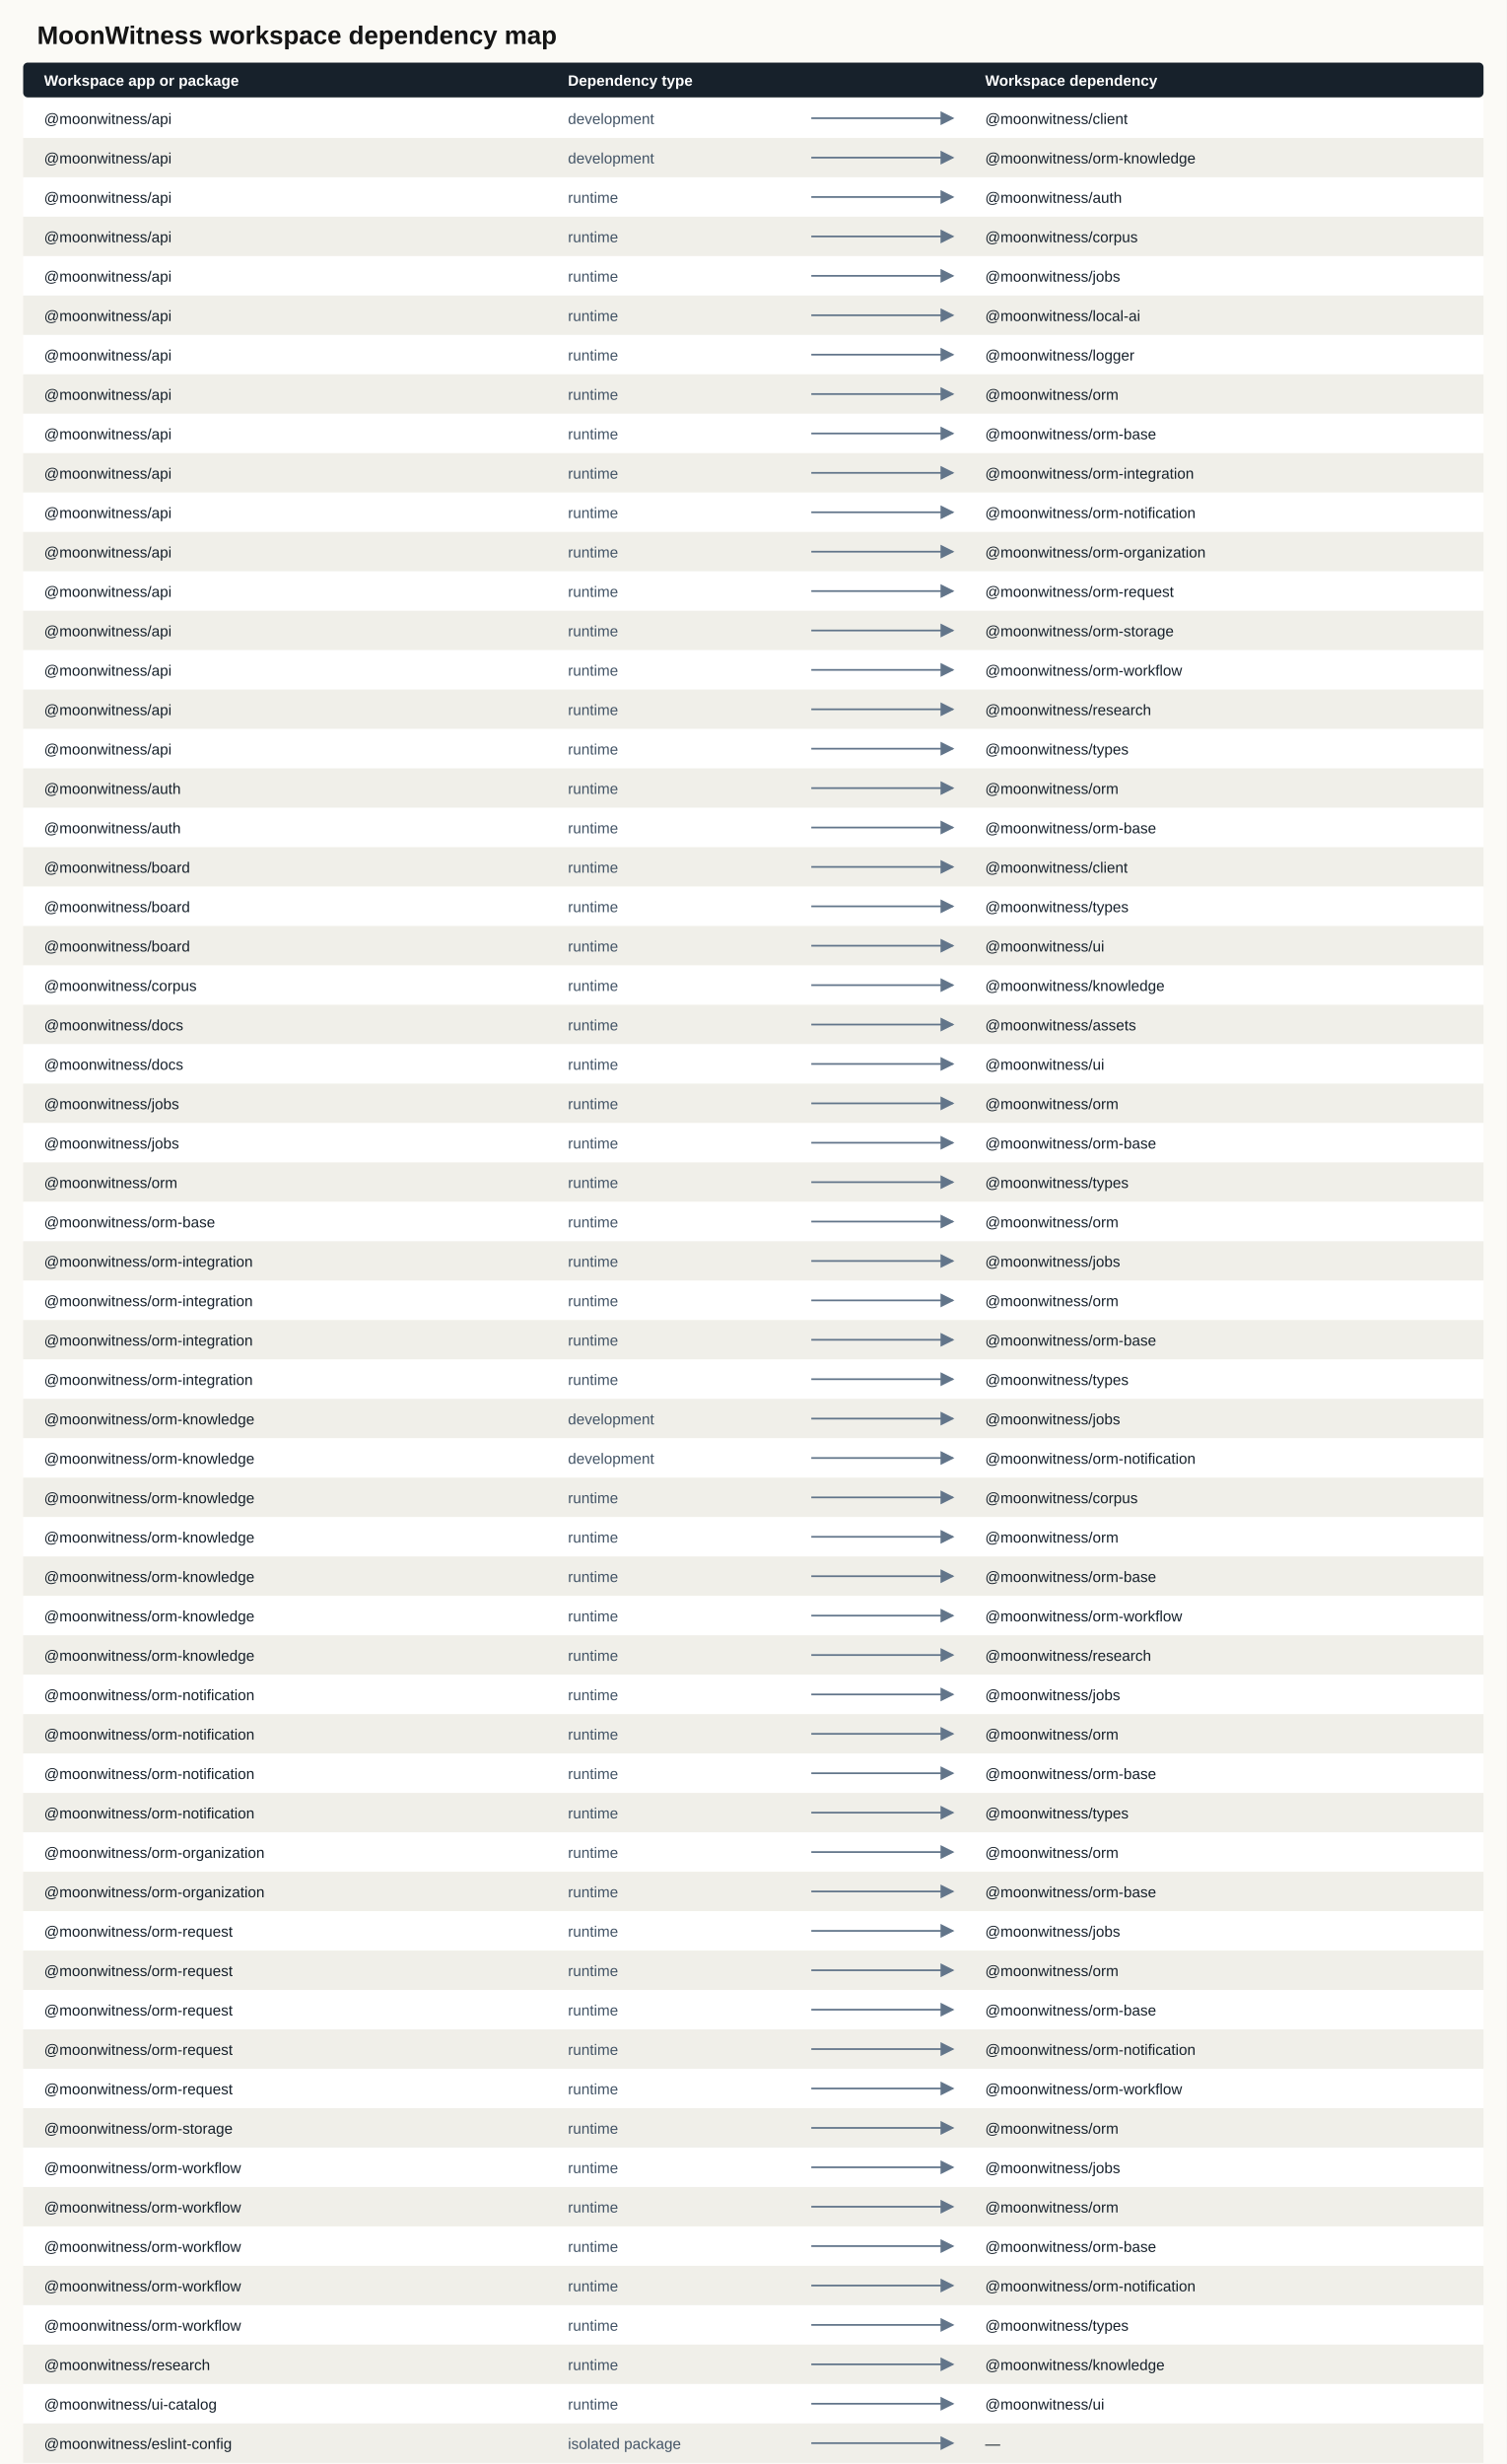
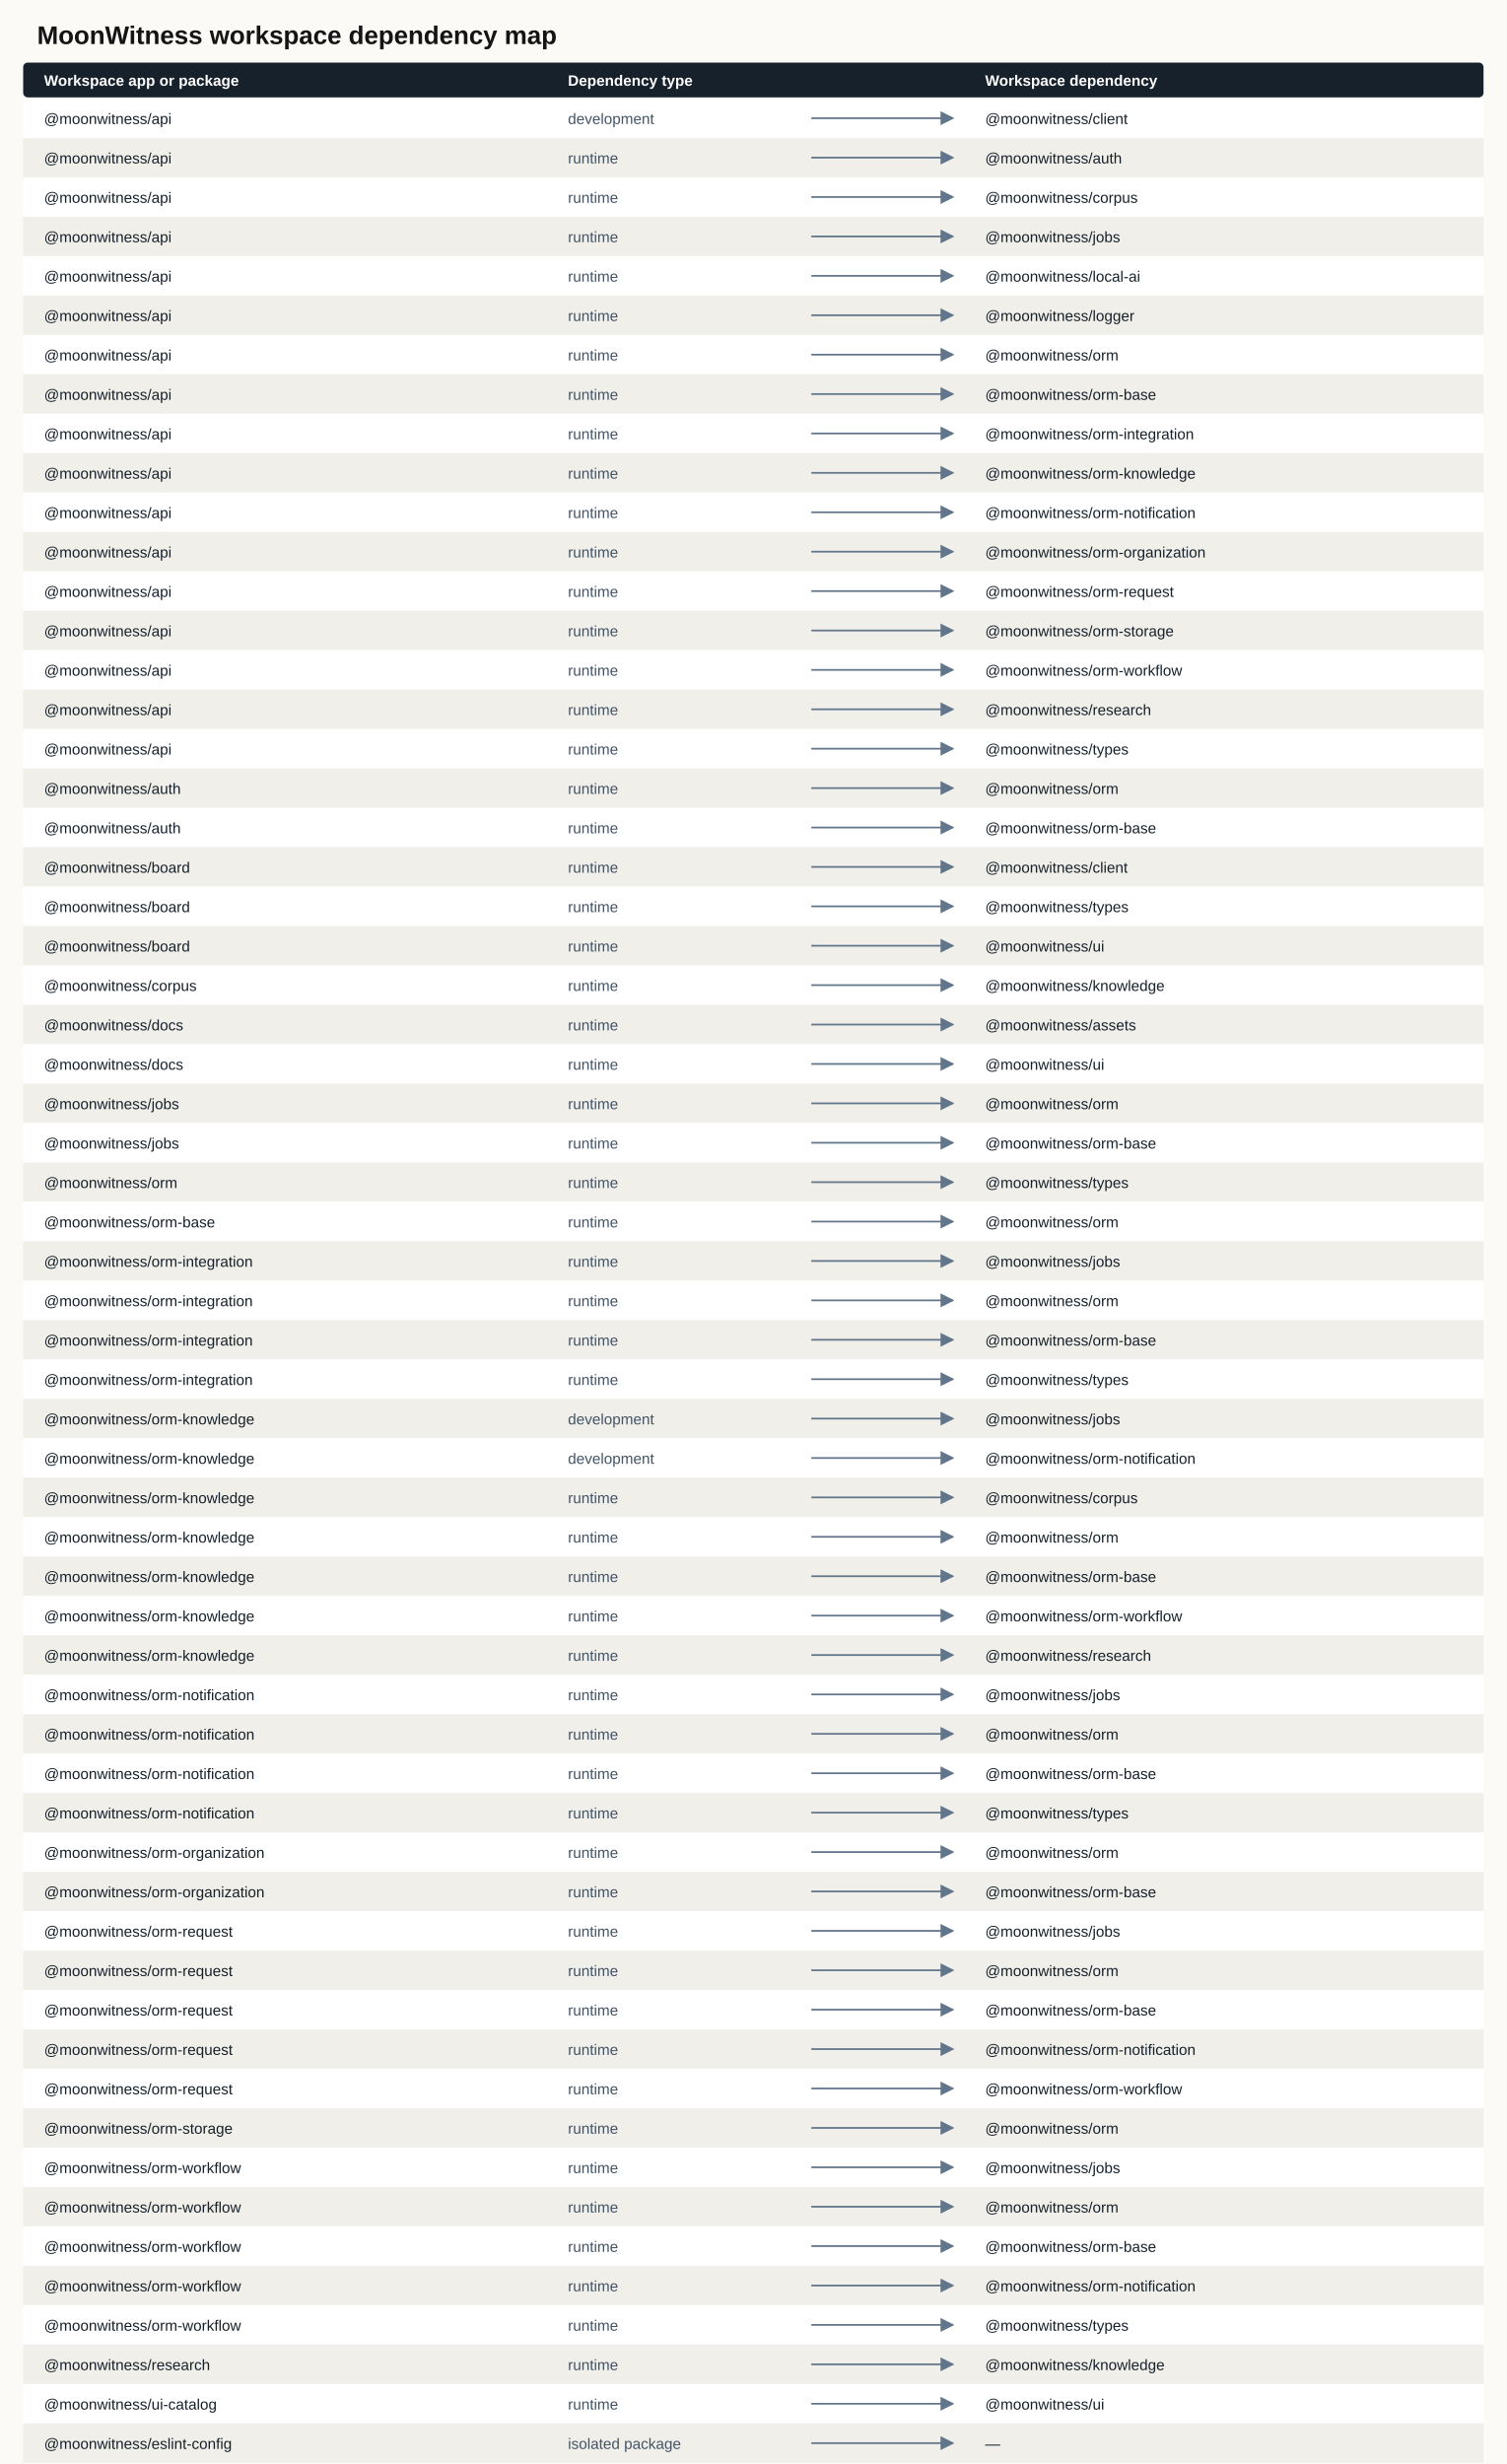
<svg xmlns="http://www.w3.org/2000/svg" viewBox="0 0 1300 2126" role="img" aria-labelledby="diagram-title diagram-description">
  <rect width="100%" height="100%" fill="#fbfaf6" />
  <text x="32" y="38" fill="#141414" font-family="Arial,sans-serif" font-size="22" font-weight="700">MoonWitness workspace dependency map</text>
  <defs>
    <marker id="arrow" markerWidth="8" markerHeight="8" refX="7" refY="4" orient="auto">
      <path d="M 0 0 L 8 4 L 0 8 z" fill="#62758a" />
    </marker>
  </defs>
  <rect x="20" y="54" width="1260" height="30" rx="4" fill="#17212b" />
  <text x="38" y="74" fill="#ffffff" font-family="Arial,sans-serif" font-size="13" font-weight="700">Workspace app or package</text>
  <text x="490" y="74" fill="#ffffff" font-family="Arial,sans-serif" font-size="13" font-weight="700">Dependency type</text>
  <text x="850" y="74" fill="#ffffff" font-family="Arial,sans-serif" font-size="13" font-weight="700">Workspace dependency</text>
  <g>
    <rect x="20" y="85" width="1260" height="34" fill="#ffffff" />
    <text x="38" y="107" fill="#17212b" font-family="Arial,sans-serif" font-size="13">@moonwitness/api</text>
    <text x="490" y="107" fill="#435466" font-family="Arial,sans-serif" font-size="13">development</text>
    <path d="M 700 102 H 822" fill="none" stroke="#62758a" stroke-width="1.5" marker-end="url(#arrow)" />
    <text x="850" y="107" fill="#17212b" font-family="Arial,sans-serif" font-size="13">@moonwitness/client</text>
  </g>
  <g>
    <rect x="20" y="119" width="1260" height="34" fill="#f0efe9" />
    <text x="38" y="141" fill="#17212b" font-family="Arial,sans-serif" font-size="13">@moonwitness/api</text>
-     <text x="490" y="141" fill="#435466" font-family="Arial,sans-serif" font-size="13">development</text>
+     <text x="490" y="141" fill="#435466" font-family="Arial,sans-serif" font-size="13">runtime</text>
    <path d="M 700 136 H 822" fill="none" stroke="#62758a" stroke-width="1.5" marker-end="url(#arrow)" />
-     <text x="850" y="141" fill="#17212b" font-family="Arial,sans-serif" font-size="13">@moonwitness/orm-knowledge</text>
+     <text x="850" y="141" fill="#17212b" font-family="Arial,sans-serif" font-size="13">@moonwitness/auth</text>
  </g>
  <g>
    <rect x="20" y="153" width="1260" height="34" fill="#ffffff" />
    <text x="38" y="175" fill="#17212b" font-family="Arial,sans-serif" font-size="13">@moonwitness/api</text>
    <text x="490" y="175" fill="#435466" font-family="Arial,sans-serif" font-size="13">runtime</text>
    <path d="M 700 170 H 822" fill="none" stroke="#62758a" stroke-width="1.5" marker-end="url(#arrow)" />
-     <text x="850" y="175" fill="#17212b" font-family="Arial,sans-serif" font-size="13">@moonwitness/auth</text>
+     <text x="850" y="175" fill="#17212b" font-family="Arial,sans-serif" font-size="13">@moonwitness/corpus</text>
  </g>
  <g>
    <rect x="20" y="187" width="1260" height="34" fill="#f0efe9" />
    <text x="38" y="209" fill="#17212b" font-family="Arial,sans-serif" font-size="13">@moonwitness/api</text>
    <text x="490" y="209" fill="#435466" font-family="Arial,sans-serif" font-size="13">runtime</text>
    <path d="M 700 204 H 822" fill="none" stroke="#62758a" stroke-width="1.5" marker-end="url(#arrow)" />
-     <text x="850" y="209" fill="#17212b" font-family="Arial,sans-serif" font-size="13">@moonwitness/corpus</text>
+     <text x="850" y="209" fill="#17212b" font-family="Arial,sans-serif" font-size="13">@moonwitness/jobs</text>
  </g>
  <g>
    <rect x="20" y="221" width="1260" height="34" fill="#ffffff" />
    <text x="38" y="243" fill="#17212b" font-family="Arial,sans-serif" font-size="13">@moonwitness/api</text>
    <text x="490" y="243" fill="#435466" font-family="Arial,sans-serif" font-size="13">runtime</text>
    <path d="M 700 238 H 822" fill="none" stroke="#62758a" stroke-width="1.5" marker-end="url(#arrow)" />
-     <text x="850" y="243" fill="#17212b" font-family="Arial,sans-serif" font-size="13">@moonwitness/jobs</text>
+     <text x="850" y="243" fill="#17212b" font-family="Arial,sans-serif" font-size="13">@moonwitness/local-ai</text>
  </g>
  <g>
    <rect x="20" y="255" width="1260" height="34" fill="#f0efe9" />
    <text x="38" y="277" fill="#17212b" font-family="Arial,sans-serif" font-size="13">@moonwitness/api</text>
    <text x="490" y="277" fill="#435466" font-family="Arial,sans-serif" font-size="13">runtime</text>
    <path d="M 700 272 H 822" fill="none" stroke="#62758a" stroke-width="1.5" marker-end="url(#arrow)" />
-     <text x="850" y="277" fill="#17212b" font-family="Arial,sans-serif" font-size="13">@moonwitness/local-ai</text>
+     <text x="850" y="277" fill="#17212b" font-family="Arial,sans-serif" font-size="13">@moonwitness/logger</text>
  </g>
  <g>
    <rect x="20" y="289" width="1260" height="34" fill="#ffffff" />
    <text x="38" y="311" fill="#17212b" font-family="Arial,sans-serif" font-size="13">@moonwitness/api</text>
    <text x="490" y="311" fill="#435466" font-family="Arial,sans-serif" font-size="13">runtime</text>
    <path d="M 700 306 H 822" fill="none" stroke="#62758a" stroke-width="1.5" marker-end="url(#arrow)" />
-     <text x="850" y="311" fill="#17212b" font-family="Arial,sans-serif" font-size="13">@moonwitness/logger</text>
+     <text x="850" y="311" fill="#17212b" font-family="Arial,sans-serif" font-size="13">@moonwitness/orm</text>
  </g>
  <g>
    <rect x="20" y="323" width="1260" height="34" fill="#f0efe9" />
    <text x="38" y="345" fill="#17212b" font-family="Arial,sans-serif" font-size="13">@moonwitness/api</text>
    <text x="490" y="345" fill="#435466" font-family="Arial,sans-serif" font-size="13">runtime</text>
    <path d="M 700 340 H 822" fill="none" stroke="#62758a" stroke-width="1.5" marker-end="url(#arrow)" />
-     <text x="850" y="345" fill="#17212b" font-family="Arial,sans-serif" font-size="13">@moonwitness/orm</text>
+     <text x="850" y="345" fill="#17212b" font-family="Arial,sans-serif" font-size="13">@moonwitness/orm-base</text>
  </g>
  <g>
    <rect x="20" y="357" width="1260" height="34" fill="#ffffff" />
    <text x="38" y="379" fill="#17212b" font-family="Arial,sans-serif" font-size="13">@moonwitness/api</text>
    <text x="490" y="379" fill="#435466" font-family="Arial,sans-serif" font-size="13">runtime</text>
    <path d="M 700 374 H 822" fill="none" stroke="#62758a" stroke-width="1.5" marker-end="url(#arrow)" />
-     <text x="850" y="379" fill="#17212b" font-family="Arial,sans-serif" font-size="13">@moonwitness/orm-base</text>
+     <text x="850" y="379" fill="#17212b" font-family="Arial,sans-serif" font-size="13">@moonwitness/orm-integration</text>
  </g>
  <g>
    <rect x="20" y="391" width="1260" height="34" fill="#f0efe9" />
    <text x="38" y="413" fill="#17212b" font-family="Arial,sans-serif" font-size="13">@moonwitness/api</text>
    <text x="490" y="413" fill="#435466" font-family="Arial,sans-serif" font-size="13">runtime</text>
    <path d="M 700 408 H 822" fill="none" stroke="#62758a" stroke-width="1.5" marker-end="url(#arrow)" />
-     <text x="850" y="413" fill="#17212b" font-family="Arial,sans-serif" font-size="13">@moonwitness/orm-integration</text>
+     <text x="850" y="413" fill="#17212b" font-family="Arial,sans-serif" font-size="13">@moonwitness/orm-knowledge</text>
  </g>
  <g>
    <rect x="20" y="425" width="1260" height="34" fill="#ffffff" />
    <text x="38" y="447" fill="#17212b" font-family="Arial,sans-serif" font-size="13">@moonwitness/api</text>
    <text x="490" y="447" fill="#435466" font-family="Arial,sans-serif" font-size="13">runtime</text>
    <path d="M 700 442 H 822" fill="none" stroke="#62758a" stroke-width="1.5" marker-end="url(#arrow)" />
    <text x="850" y="447" fill="#17212b" font-family="Arial,sans-serif" font-size="13">@moonwitness/orm-notification</text>
  </g>
  <g>
    <rect x="20" y="459" width="1260" height="34" fill="#f0efe9" />
    <text x="38" y="481" fill="#17212b" font-family="Arial,sans-serif" font-size="13">@moonwitness/api</text>
    <text x="490" y="481" fill="#435466" font-family="Arial,sans-serif" font-size="13">runtime</text>
    <path d="M 700 476 H 822" fill="none" stroke="#62758a" stroke-width="1.5" marker-end="url(#arrow)" />
    <text x="850" y="481" fill="#17212b" font-family="Arial,sans-serif" font-size="13">@moonwitness/orm-organization</text>
  </g>
  <g>
    <rect x="20" y="493" width="1260" height="34" fill="#ffffff" />
    <text x="38" y="515" fill="#17212b" font-family="Arial,sans-serif" font-size="13">@moonwitness/api</text>
    <text x="490" y="515" fill="#435466" font-family="Arial,sans-serif" font-size="13">runtime</text>
    <path d="M 700 510 H 822" fill="none" stroke="#62758a" stroke-width="1.5" marker-end="url(#arrow)" />
    <text x="850" y="515" fill="#17212b" font-family="Arial,sans-serif" font-size="13">@moonwitness/orm-request</text>
  </g>
  <g>
    <rect x="20" y="527" width="1260" height="34" fill="#f0efe9" />
    <text x="38" y="549" fill="#17212b" font-family="Arial,sans-serif" font-size="13">@moonwitness/api</text>
    <text x="490" y="549" fill="#435466" font-family="Arial,sans-serif" font-size="13">runtime</text>
    <path d="M 700 544 H 822" fill="none" stroke="#62758a" stroke-width="1.5" marker-end="url(#arrow)" />
    <text x="850" y="549" fill="#17212b" font-family="Arial,sans-serif" font-size="13">@moonwitness/orm-storage</text>
  </g>
  <g>
    <rect x="20" y="561" width="1260" height="34" fill="#ffffff" />
    <text x="38" y="583" fill="#17212b" font-family="Arial,sans-serif" font-size="13">@moonwitness/api</text>
    <text x="490" y="583" fill="#435466" font-family="Arial,sans-serif" font-size="13">runtime</text>
    <path d="M 700 578 H 822" fill="none" stroke="#62758a" stroke-width="1.5" marker-end="url(#arrow)" />
    <text x="850" y="583" fill="#17212b" font-family="Arial,sans-serif" font-size="13">@moonwitness/orm-workflow</text>
  </g>
  <g>
    <rect x="20" y="595" width="1260" height="34" fill="#f0efe9" />
    <text x="38" y="617" fill="#17212b" font-family="Arial,sans-serif" font-size="13">@moonwitness/api</text>
    <text x="490" y="617" fill="#435466" font-family="Arial,sans-serif" font-size="13">runtime</text>
    <path d="M 700 612 H 822" fill="none" stroke="#62758a" stroke-width="1.5" marker-end="url(#arrow)" />
    <text x="850" y="617" fill="#17212b" font-family="Arial,sans-serif" font-size="13">@moonwitness/research</text>
  </g>
  <g>
    <rect x="20" y="629" width="1260" height="34" fill="#ffffff" />
    <text x="38" y="651" fill="#17212b" font-family="Arial,sans-serif" font-size="13">@moonwitness/api</text>
    <text x="490" y="651" fill="#435466" font-family="Arial,sans-serif" font-size="13">runtime</text>
    <path d="M 700 646 H 822" fill="none" stroke="#62758a" stroke-width="1.5" marker-end="url(#arrow)" />
    <text x="850" y="651" fill="#17212b" font-family="Arial,sans-serif" font-size="13">@moonwitness/types</text>
  </g>
  <g>
    <rect x="20" y="663" width="1260" height="34" fill="#f0efe9" />
    <text x="38" y="685" fill="#17212b" font-family="Arial,sans-serif" font-size="13">@moonwitness/auth</text>
    <text x="490" y="685" fill="#435466" font-family="Arial,sans-serif" font-size="13">runtime</text>
    <path d="M 700 680 H 822" fill="none" stroke="#62758a" stroke-width="1.5" marker-end="url(#arrow)" />
    <text x="850" y="685" fill="#17212b" font-family="Arial,sans-serif" font-size="13">@moonwitness/orm</text>
  </g>
  <g>
    <rect x="20" y="697" width="1260" height="34" fill="#ffffff" />
    <text x="38" y="719" fill="#17212b" font-family="Arial,sans-serif" font-size="13">@moonwitness/auth</text>
    <text x="490" y="719" fill="#435466" font-family="Arial,sans-serif" font-size="13">runtime</text>
    <path d="M 700 714 H 822" fill="none" stroke="#62758a" stroke-width="1.5" marker-end="url(#arrow)" />
    <text x="850" y="719" fill="#17212b" font-family="Arial,sans-serif" font-size="13">@moonwitness/orm-base</text>
  </g>
  <g>
    <rect x="20" y="731" width="1260" height="34" fill="#f0efe9" />
    <text x="38" y="753" fill="#17212b" font-family="Arial,sans-serif" font-size="13">@moonwitness/board</text>
    <text x="490" y="753" fill="#435466" font-family="Arial,sans-serif" font-size="13">runtime</text>
    <path d="M 700 748 H 822" fill="none" stroke="#62758a" stroke-width="1.5" marker-end="url(#arrow)" />
    <text x="850" y="753" fill="#17212b" font-family="Arial,sans-serif" font-size="13">@moonwitness/client</text>
  </g>
  <g>
    <rect x="20" y="765" width="1260" height="34" fill="#ffffff" />
    <text x="38" y="787" fill="#17212b" font-family="Arial,sans-serif" font-size="13">@moonwitness/board</text>
    <text x="490" y="787" fill="#435466" font-family="Arial,sans-serif" font-size="13">runtime</text>
    <path d="M 700 782 H 822" fill="none" stroke="#62758a" stroke-width="1.5" marker-end="url(#arrow)" />
    <text x="850" y="787" fill="#17212b" font-family="Arial,sans-serif" font-size="13">@moonwitness/types</text>
  </g>
  <g>
    <rect x="20" y="799" width="1260" height="34" fill="#f0efe9" />
    <text x="38" y="821" fill="#17212b" font-family="Arial,sans-serif" font-size="13">@moonwitness/board</text>
    <text x="490" y="821" fill="#435466" font-family="Arial,sans-serif" font-size="13">runtime</text>
    <path d="M 700 816 H 822" fill="none" stroke="#62758a" stroke-width="1.5" marker-end="url(#arrow)" />
    <text x="850" y="821" fill="#17212b" font-family="Arial,sans-serif" font-size="13">@moonwitness/ui</text>
  </g>
  <g>
    <rect x="20" y="833" width="1260" height="34" fill="#ffffff" />
    <text x="38" y="855" fill="#17212b" font-family="Arial,sans-serif" font-size="13">@moonwitness/corpus</text>
    <text x="490" y="855" fill="#435466" font-family="Arial,sans-serif" font-size="13">runtime</text>
    <path d="M 700 850 H 822" fill="none" stroke="#62758a" stroke-width="1.5" marker-end="url(#arrow)" />
    <text x="850" y="855" fill="#17212b" font-family="Arial,sans-serif" font-size="13">@moonwitness/knowledge</text>
  </g>
  <g>
    <rect x="20" y="867" width="1260" height="34" fill="#f0efe9" />
    <text x="38" y="889" fill="#17212b" font-family="Arial,sans-serif" font-size="13">@moonwitness/docs</text>
    <text x="490" y="889" fill="#435466" font-family="Arial,sans-serif" font-size="13">runtime</text>
    <path d="M 700 884 H 822" fill="none" stroke="#62758a" stroke-width="1.5" marker-end="url(#arrow)" />
    <text x="850" y="889" fill="#17212b" font-family="Arial,sans-serif" font-size="13">@moonwitness/assets</text>
  </g>
  <g>
    <rect x="20" y="901" width="1260" height="34" fill="#ffffff" />
    <text x="38" y="923" fill="#17212b" font-family="Arial,sans-serif" font-size="13">@moonwitness/docs</text>
    <text x="490" y="923" fill="#435466" font-family="Arial,sans-serif" font-size="13">runtime</text>
    <path d="M 700 918 H 822" fill="none" stroke="#62758a" stroke-width="1.5" marker-end="url(#arrow)" />
    <text x="850" y="923" fill="#17212b" font-family="Arial,sans-serif" font-size="13">@moonwitness/ui</text>
  </g>
  <g>
    <rect x="20" y="935" width="1260" height="34" fill="#f0efe9" />
    <text x="38" y="957" fill="#17212b" font-family="Arial,sans-serif" font-size="13">@moonwitness/jobs</text>
    <text x="490" y="957" fill="#435466" font-family="Arial,sans-serif" font-size="13">runtime</text>
    <path d="M 700 952 H 822" fill="none" stroke="#62758a" stroke-width="1.5" marker-end="url(#arrow)" />
    <text x="850" y="957" fill="#17212b" font-family="Arial,sans-serif" font-size="13">@moonwitness/orm</text>
  </g>
  <g>
    <rect x="20" y="969" width="1260" height="34" fill="#ffffff" />
    <text x="38" y="991" fill="#17212b" font-family="Arial,sans-serif" font-size="13">@moonwitness/jobs</text>
    <text x="490" y="991" fill="#435466" font-family="Arial,sans-serif" font-size="13">runtime</text>
    <path d="M 700 986 H 822" fill="none" stroke="#62758a" stroke-width="1.5" marker-end="url(#arrow)" />
    <text x="850" y="991" fill="#17212b" font-family="Arial,sans-serif" font-size="13">@moonwitness/orm-base</text>
  </g>
  <g>
    <rect x="20" y="1003" width="1260" height="34" fill="#f0efe9" />
    <text x="38" y="1025" fill="#17212b" font-family="Arial,sans-serif" font-size="13">@moonwitness/orm</text>
    <text x="490" y="1025" fill="#435466" font-family="Arial,sans-serif" font-size="13">runtime</text>
    <path d="M 700 1020 H 822" fill="none" stroke="#62758a" stroke-width="1.5" marker-end="url(#arrow)" />
    <text x="850" y="1025" fill="#17212b" font-family="Arial,sans-serif" font-size="13">@moonwitness/types</text>
  </g>
  <g>
    <rect x="20" y="1037" width="1260" height="34" fill="#ffffff" />
    <text x="38" y="1059" fill="#17212b" font-family="Arial,sans-serif" font-size="13">@moonwitness/orm-base</text>
    <text x="490" y="1059" fill="#435466" font-family="Arial,sans-serif" font-size="13">runtime</text>
    <path d="M 700 1054 H 822" fill="none" stroke="#62758a" stroke-width="1.5" marker-end="url(#arrow)" />
    <text x="850" y="1059" fill="#17212b" font-family="Arial,sans-serif" font-size="13">@moonwitness/orm</text>
  </g>
  <g>
    <rect x="20" y="1071" width="1260" height="34" fill="#f0efe9" />
    <text x="38" y="1093" fill="#17212b" font-family="Arial,sans-serif" font-size="13">@moonwitness/orm-integration</text>
    <text x="490" y="1093" fill="#435466" font-family="Arial,sans-serif" font-size="13">runtime</text>
    <path d="M 700 1088 H 822" fill="none" stroke="#62758a" stroke-width="1.5" marker-end="url(#arrow)" />
    <text x="850" y="1093" fill="#17212b" font-family="Arial,sans-serif" font-size="13">@moonwitness/jobs</text>
  </g>
  <g>
    <rect x="20" y="1105" width="1260" height="34" fill="#ffffff" />
    <text x="38" y="1127" fill="#17212b" font-family="Arial,sans-serif" font-size="13">@moonwitness/orm-integration</text>
    <text x="490" y="1127" fill="#435466" font-family="Arial,sans-serif" font-size="13">runtime</text>
    <path d="M 700 1122 H 822" fill="none" stroke="#62758a" stroke-width="1.5" marker-end="url(#arrow)" />
    <text x="850" y="1127" fill="#17212b" font-family="Arial,sans-serif" font-size="13">@moonwitness/orm</text>
  </g>
  <g>
    <rect x="20" y="1139" width="1260" height="34" fill="#f0efe9" />
    <text x="38" y="1161" fill="#17212b" font-family="Arial,sans-serif" font-size="13">@moonwitness/orm-integration</text>
    <text x="490" y="1161" fill="#435466" font-family="Arial,sans-serif" font-size="13">runtime</text>
    <path d="M 700 1156 H 822" fill="none" stroke="#62758a" stroke-width="1.5" marker-end="url(#arrow)" />
    <text x="850" y="1161" fill="#17212b" font-family="Arial,sans-serif" font-size="13">@moonwitness/orm-base</text>
  </g>
  <g>
    <rect x="20" y="1173" width="1260" height="34" fill="#ffffff" />
    <text x="38" y="1195" fill="#17212b" font-family="Arial,sans-serif" font-size="13">@moonwitness/orm-integration</text>
    <text x="490" y="1195" fill="#435466" font-family="Arial,sans-serif" font-size="13">runtime</text>
    <path d="M 700 1190 H 822" fill="none" stroke="#62758a" stroke-width="1.5" marker-end="url(#arrow)" />
    <text x="850" y="1195" fill="#17212b" font-family="Arial,sans-serif" font-size="13">@moonwitness/types</text>
  </g>
  <g>
    <rect x="20" y="1207" width="1260" height="34" fill="#f0efe9" />
    <text x="38" y="1229" fill="#17212b" font-family="Arial,sans-serif" font-size="13">@moonwitness/orm-knowledge</text>
    <text x="490" y="1229" fill="#435466" font-family="Arial,sans-serif" font-size="13">development</text>
    <path d="M 700 1224 H 822" fill="none" stroke="#62758a" stroke-width="1.5" marker-end="url(#arrow)" />
    <text x="850" y="1229" fill="#17212b" font-family="Arial,sans-serif" font-size="13">@moonwitness/jobs</text>
  </g>
  <g>
    <rect x="20" y="1241" width="1260" height="34" fill="#ffffff" />
    <text x="38" y="1263" fill="#17212b" font-family="Arial,sans-serif" font-size="13">@moonwitness/orm-knowledge</text>
    <text x="490" y="1263" fill="#435466" font-family="Arial,sans-serif" font-size="13">development</text>
    <path d="M 700 1258 H 822" fill="none" stroke="#62758a" stroke-width="1.5" marker-end="url(#arrow)" />
    <text x="850" y="1263" fill="#17212b" font-family="Arial,sans-serif" font-size="13">@moonwitness/orm-notification</text>
  </g>
  <g>
    <rect x="20" y="1275" width="1260" height="34" fill="#f0efe9" />
    <text x="38" y="1297" fill="#17212b" font-family="Arial,sans-serif" font-size="13">@moonwitness/orm-knowledge</text>
    <text x="490" y="1297" fill="#435466" font-family="Arial,sans-serif" font-size="13">runtime</text>
    <path d="M 700 1292 H 822" fill="none" stroke="#62758a" stroke-width="1.5" marker-end="url(#arrow)" />
    <text x="850" y="1297" fill="#17212b" font-family="Arial,sans-serif" font-size="13">@moonwitness/corpus</text>
  </g>
  <g>
    <rect x="20" y="1309" width="1260" height="34" fill="#ffffff" />
    <text x="38" y="1331" fill="#17212b" font-family="Arial,sans-serif" font-size="13">@moonwitness/orm-knowledge</text>
    <text x="490" y="1331" fill="#435466" font-family="Arial,sans-serif" font-size="13">runtime</text>
    <path d="M 700 1326 H 822" fill="none" stroke="#62758a" stroke-width="1.5" marker-end="url(#arrow)" />
    <text x="850" y="1331" fill="#17212b" font-family="Arial,sans-serif" font-size="13">@moonwitness/orm</text>
  </g>
  <g>
    <rect x="20" y="1343" width="1260" height="34" fill="#f0efe9" />
    <text x="38" y="1365" fill="#17212b" font-family="Arial,sans-serif" font-size="13">@moonwitness/orm-knowledge</text>
    <text x="490" y="1365" fill="#435466" font-family="Arial,sans-serif" font-size="13">runtime</text>
    <path d="M 700 1360 H 822" fill="none" stroke="#62758a" stroke-width="1.5" marker-end="url(#arrow)" />
    <text x="850" y="1365" fill="#17212b" font-family="Arial,sans-serif" font-size="13">@moonwitness/orm-base</text>
  </g>
  <g>
    <rect x="20" y="1377" width="1260" height="34" fill="#ffffff" />
    <text x="38" y="1399" fill="#17212b" font-family="Arial,sans-serif" font-size="13">@moonwitness/orm-knowledge</text>
    <text x="490" y="1399" fill="#435466" font-family="Arial,sans-serif" font-size="13">runtime</text>
    <path d="M 700 1394 H 822" fill="none" stroke="#62758a" stroke-width="1.5" marker-end="url(#arrow)" />
    <text x="850" y="1399" fill="#17212b" font-family="Arial,sans-serif" font-size="13">@moonwitness/orm-workflow</text>
  </g>
  <g>
    <rect x="20" y="1411" width="1260" height="34" fill="#f0efe9" />
    <text x="38" y="1433" fill="#17212b" font-family="Arial,sans-serif" font-size="13">@moonwitness/orm-knowledge</text>
    <text x="490" y="1433" fill="#435466" font-family="Arial,sans-serif" font-size="13">runtime</text>
    <path d="M 700 1428 H 822" fill="none" stroke="#62758a" stroke-width="1.5" marker-end="url(#arrow)" />
    <text x="850" y="1433" fill="#17212b" font-family="Arial,sans-serif" font-size="13">@moonwitness/research</text>
  </g>
  <g>
    <rect x="20" y="1445" width="1260" height="34" fill="#ffffff" />
    <text x="38" y="1467" fill="#17212b" font-family="Arial,sans-serif" font-size="13">@moonwitness/orm-notification</text>
    <text x="490" y="1467" fill="#435466" font-family="Arial,sans-serif" font-size="13">runtime</text>
    <path d="M 700 1462 H 822" fill="none" stroke="#62758a" stroke-width="1.5" marker-end="url(#arrow)" />
    <text x="850" y="1467" fill="#17212b" font-family="Arial,sans-serif" font-size="13">@moonwitness/jobs</text>
  </g>
  <g>
    <rect x="20" y="1479" width="1260" height="34" fill="#f0efe9" />
    <text x="38" y="1501" fill="#17212b" font-family="Arial,sans-serif" font-size="13">@moonwitness/orm-notification</text>
    <text x="490" y="1501" fill="#435466" font-family="Arial,sans-serif" font-size="13">runtime</text>
    <path d="M 700 1496 H 822" fill="none" stroke="#62758a" stroke-width="1.5" marker-end="url(#arrow)" />
    <text x="850" y="1501" fill="#17212b" font-family="Arial,sans-serif" font-size="13">@moonwitness/orm</text>
  </g>
  <g>
    <rect x="20" y="1513" width="1260" height="34" fill="#ffffff" />
    <text x="38" y="1535" fill="#17212b" font-family="Arial,sans-serif" font-size="13">@moonwitness/orm-notification</text>
    <text x="490" y="1535" fill="#435466" font-family="Arial,sans-serif" font-size="13">runtime</text>
    <path d="M 700 1530 H 822" fill="none" stroke="#62758a" stroke-width="1.5" marker-end="url(#arrow)" />
    <text x="850" y="1535" fill="#17212b" font-family="Arial,sans-serif" font-size="13">@moonwitness/orm-base</text>
  </g>
  <g>
    <rect x="20" y="1547" width="1260" height="34" fill="#f0efe9" />
    <text x="38" y="1569" fill="#17212b" font-family="Arial,sans-serif" font-size="13">@moonwitness/orm-notification</text>
    <text x="490" y="1569" fill="#435466" font-family="Arial,sans-serif" font-size="13">runtime</text>
    <path d="M 700 1564 H 822" fill="none" stroke="#62758a" stroke-width="1.5" marker-end="url(#arrow)" />
    <text x="850" y="1569" fill="#17212b" font-family="Arial,sans-serif" font-size="13">@moonwitness/types</text>
  </g>
  <g>
    <rect x="20" y="1581" width="1260" height="34" fill="#ffffff" />
    <text x="38" y="1603" fill="#17212b" font-family="Arial,sans-serif" font-size="13">@moonwitness/orm-organization</text>
    <text x="490" y="1603" fill="#435466" font-family="Arial,sans-serif" font-size="13">runtime</text>
    <path d="M 700 1598 H 822" fill="none" stroke="#62758a" stroke-width="1.5" marker-end="url(#arrow)" />
    <text x="850" y="1603" fill="#17212b" font-family="Arial,sans-serif" font-size="13">@moonwitness/orm</text>
  </g>
  <g>
    <rect x="20" y="1615" width="1260" height="34" fill="#f0efe9" />
    <text x="38" y="1637" fill="#17212b" font-family="Arial,sans-serif" font-size="13">@moonwitness/orm-organization</text>
    <text x="490" y="1637" fill="#435466" font-family="Arial,sans-serif" font-size="13">runtime</text>
    <path d="M 700 1632 H 822" fill="none" stroke="#62758a" stroke-width="1.5" marker-end="url(#arrow)" />
    <text x="850" y="1637" fill="#17212b" font-family="Arial,sans-serif" font-size="13">@moonwitness/orm-base</text>
  </g>
  <g>
    <rect x="20" y="1649" width="1260" height="34" fill="#ffffff" />
    <text x="38" y="1671" fill="#17212b" font-family="Arial,sans-serif" font-size="13">@moonwitness/orm-request</text>
    <text x="490" y="1671" fill="#435466" font-family="Arial,sans-serif" font-size="13">runtime</text>
    <path d="M 700 1666 H 822" fill="none" stroke="#62758a" stroke-width="1.5" marker-end="url(#arrow)" />
    <text x="850" y="1671" fill="#17212b" font-family="Arial,sans-serif" font-size="13">@moonwitness/jobs</text>
  </g>
  <g>
    <rect x="20" y="1683" width="1260" height="34" fill="#f0efe9" />
    <text x="38" y="1705" fill="#17212b" font-family="Arial,sans-serif" font-size="13">@moonwitness/orm-request</text>
    <text x="490" y="1705" fill="#435466" font-family="Arial,sans-serif" font-size="13">runtime</text>
    <path d="M 700 1700 H 822" fill="none" stroke="#62758a" stroke-width="1.5" marker-end="url(#arrow)" />
    <text x="850" y="1705" fill="#17212b" font-family="Arial,sans-serif" font-size="13">@moonwitness/orm</text>
  </g>
  <g>
    <rect x="20" y="1717" width="1260" height="34" fill="#ffffff" />
    <text x="38" y="1739" fill="#17212b" font-family="Arial,sans-serif" font-size="13">@moonwitness/orm-request</text>
    <text x="490" y="1739" fill="#435466" font-family="Arial,sans-serif" font-size="13">runtime</text>
    <path d="M 700 1734 H 822" fill="none" stroke="#62758a" stroke-width="1.5" marker-end="url(#arrow)" />
    <text x="850" y="1739" fill="#17212b" font-family="Arial,sans-serif" font-size="13">@moonwitness/orm-base</text>
  </g>
  <g>
    <rect x="20" y="1751" width="1260" height="34" fill="#f0efe9" />
    <text x="38" y="1773" fill="#17212b" font-family="Arial,sans-serif" font-size="13">@moonwitness/orm-request</text>
    <text x="490" y="1773" fill="#435466" font-family="Arial,sans-serif" font-size="13">runtime</text>
    <path d="M 700 1768 H 822" fill="none" stroke="#62758a" stroke-width="1.5" marker-end="url(#arrow)" />
    <text x="850" y="1773" fill="#17212b" font-family="Arial,sans-serif" font-size="13">@moonwitness/orm-notification</text>
  </g>
  <g>
    <rect x="20" y="1785" width="1260" height="34" fill="#ffffff" />
    <text x="38" y="1807" fill="#17212b" font-family="Arial,sans-serif" font-size="13">@moonwitness/orm-request</text>
    <text x="490" y="1807" fill="#435466" font-family="Arial,sans-serif" font-size="13">runtime</text>
    <path d="M 700 1802 H 822" fill="none" stroke="#62758a" stroke-width="1.5" marker-end="url(#arrow)" />
    <text x="850" y="1807" fill="#17212b" font-family="Arial,sans-serif" font-size="13">@moonwitness/orm-workflow</text>
  </g>
  <g>
    <rect x="20" y="1819" width="1260" height="34" fill="#f0efe9" />
    <text x="38" y="1841" fill="#17212b" font-family="Arial,sans-serif" font-size="13">@moonwitness/orm-storage</text>
    <text x="490" y="1841" fill="#435466" font-family="Arial,sans-serif" font-size="13">runtime</text>
    <path d="M 700 1836 H 822" fill="none" stroke="#62758a" stroke-width="1.5" marker-end="url(#arrow)" />
    <text x="850" y="1841" fill="#17212b" font-family="Arial,sans-serif" font-size="13">@moonwitness/orm</text>
  </g>
  <g>
    <rect x="20" y="1853" width="1260" height="34" fill="#ffffff" />
    <text x="38" y="1875" fill="#17212b" font-family="Arial,sans-serif" font-size="13">@moonwitness/orm-workflow</text>
    <text x="490" y="1875" fill="#435466" font-family="Arial,sans-serif" font-size="13">runtime</text>
    <path d="M 700 1870 H 822" fill="none" stroke="#62758a" stroke-width="1.5" marker-end="url(#arrow)" />
    <text x="850" y="1875" fill="#17212b" font-family="Arial,sans-serif" font-size="13">@moonwitness/jobs</text>
  </g>
  <g>
    <rect x="20" y="1887" width="1260" height="34" fill="#f0efe9" />
    <text x="38" y="1909" fill="#17212b" font-family="Arial,sans-serif" font-size="13">@moonwitness/orm-workflow</text>
    <text x="490" y="1909" fill="#435466" font-family="Arial,sans-serif" font-size="13">runtime</text>
    <path d="M 700 1904 H 822" fill="none" stroke="#62758a" stroke-width="1.5" marker-end="url(#arrow)" />
    <text x="850" y="1909" fill="#17212b" font-family="Arial,sans-serif" font-size="13">@moonwitness/orm</text>
  </g>
  <g>
    <rect x="20" y="1921" width="1260" height="34" fill="#ffffff" />
    <text x="38" y="1943" fill="#17212b" font-family="Arial,sans-serif" font-size="13">@moonwitness/orm-workflow</text>
    <text x="490" y="1943" fill="#435466" font-family="Arial,sans-serif" font-size="13">runtime</text>
    <path d="M 700 1938 H 822" fill="none" stroke="#62758a" stroke-width="1.5" marker-end="url(#arrow)" />
    <text x="850" y="1943" fill="#17212b" font-family="Arial,sans-serif" font-size="13">@moonwitness/orm-base</text>
  </g>
  <g>
    <rect x="20" y="1955" width="1260" height="34" fill="#f0efe9" />
    <text x="38" y="1977" fill="#17212b" font-family="Arial,sans-serif" font-size="13">@moonwitness/orm-workflow</text>
    <text x="490" y="1977" fill="#435466" font-family="Arial,sans-serif" font-size="13">runtime</text>
    <path d="M 700 1972 H 822" fill="none" stroke="#62758a" stroke-width="1.5" marker-end="url(#arrow)" />
    <text x="850" y="1977" fill="#17212b" font-family="Arial,sans-serif" font-size="13">@moonwitness/orm-notification</text>
  </g>
  <g>
    <rect x="20" y="1989" width="1260" height="34" fill="#ffffff" />
    <text x="38" y="2011" fill="#17212b" font-family="Arial,sans-serif" font-size="13">@moonwitness/orm-workflow</text>
    <text x="490" y="2011" fill="#435466" font-family="Arial,sans-serif" font-size="13">runtime</text>
    <path d="M 700 2006 H 822" fill="none" stroke="#62758a" stroke-width="1.5" marker-end="url(#arrow)" />
    <text x="850" y="2011" fill="#17212b" font-family="Arial,sans-serif" font-size="13">@moonwitness/types</text>
  </g>
  <g>
    <rect x="20" y="2023" width="1260" height="34" fill="#f0efe9" />
    <text x="38" y="2045" fill="#17212b" font-family="Arial,sans-serif" font-size="13">@moonwitness/research</text>
    <text x="490" y="2045" fill="#435466" font-family="Arial,sans-serif" font-size="13">runtime</text>
    <path d="M 700 2040 H 822" fill="none" stroke="#62758a" stroke-width="1.5" marker-end="url(#arrow)" />
    <text x="850" y="2045" fill="#17212b" font-family="Arial,sans-serif" font-size="13">@moonwitness/knowledge</text>
  </g>
  <g>
    <rect x="20" y="2057" width="1260" height="34" fill="#ffffff" />
    <text x="38" y="2079" fill="#17212b" font-family="Arial,sans-serif" font-size="13">@moonwitness/ui-catalog</text>
    <text x="490" y="2079" fill="#435466" font-family="Arial,sans-serif" font-size="13">runtime</text>
    <path d="M 700 2074 H 822" fill="none" stroke="#62758a" stroke-width="1.5" marker-end="url(#arrow)" />
    <text x="850" y="2079" fill="#17212b" font-family="Arial,sans-serif" font-size="13">@moonwitness/ui</text>
  </g>
  <g>
    <rect x="20" y="2091" width="1260" height="34" fill="#f0efe9" />
    <text x="38" y="2113" fill="#17212b" font-family="Arial,sans-serif" font-size="13">@moonwitness/eslint-config</text>
    <text x="490" y="2113" fill="#435466" font-family="Arial,sans-serif" font-size="13">isolated package</text>
    <path d="M 700 2108 H 822" fill="none" stroke="#62758a" stroke-width="1.5" marker-end="url(#arrow)" />
    <text x="850" y="2113" fill="#17212b" font-family="Arial,sans-serif" font-size="13">—</text>
  </g>
</svg>
